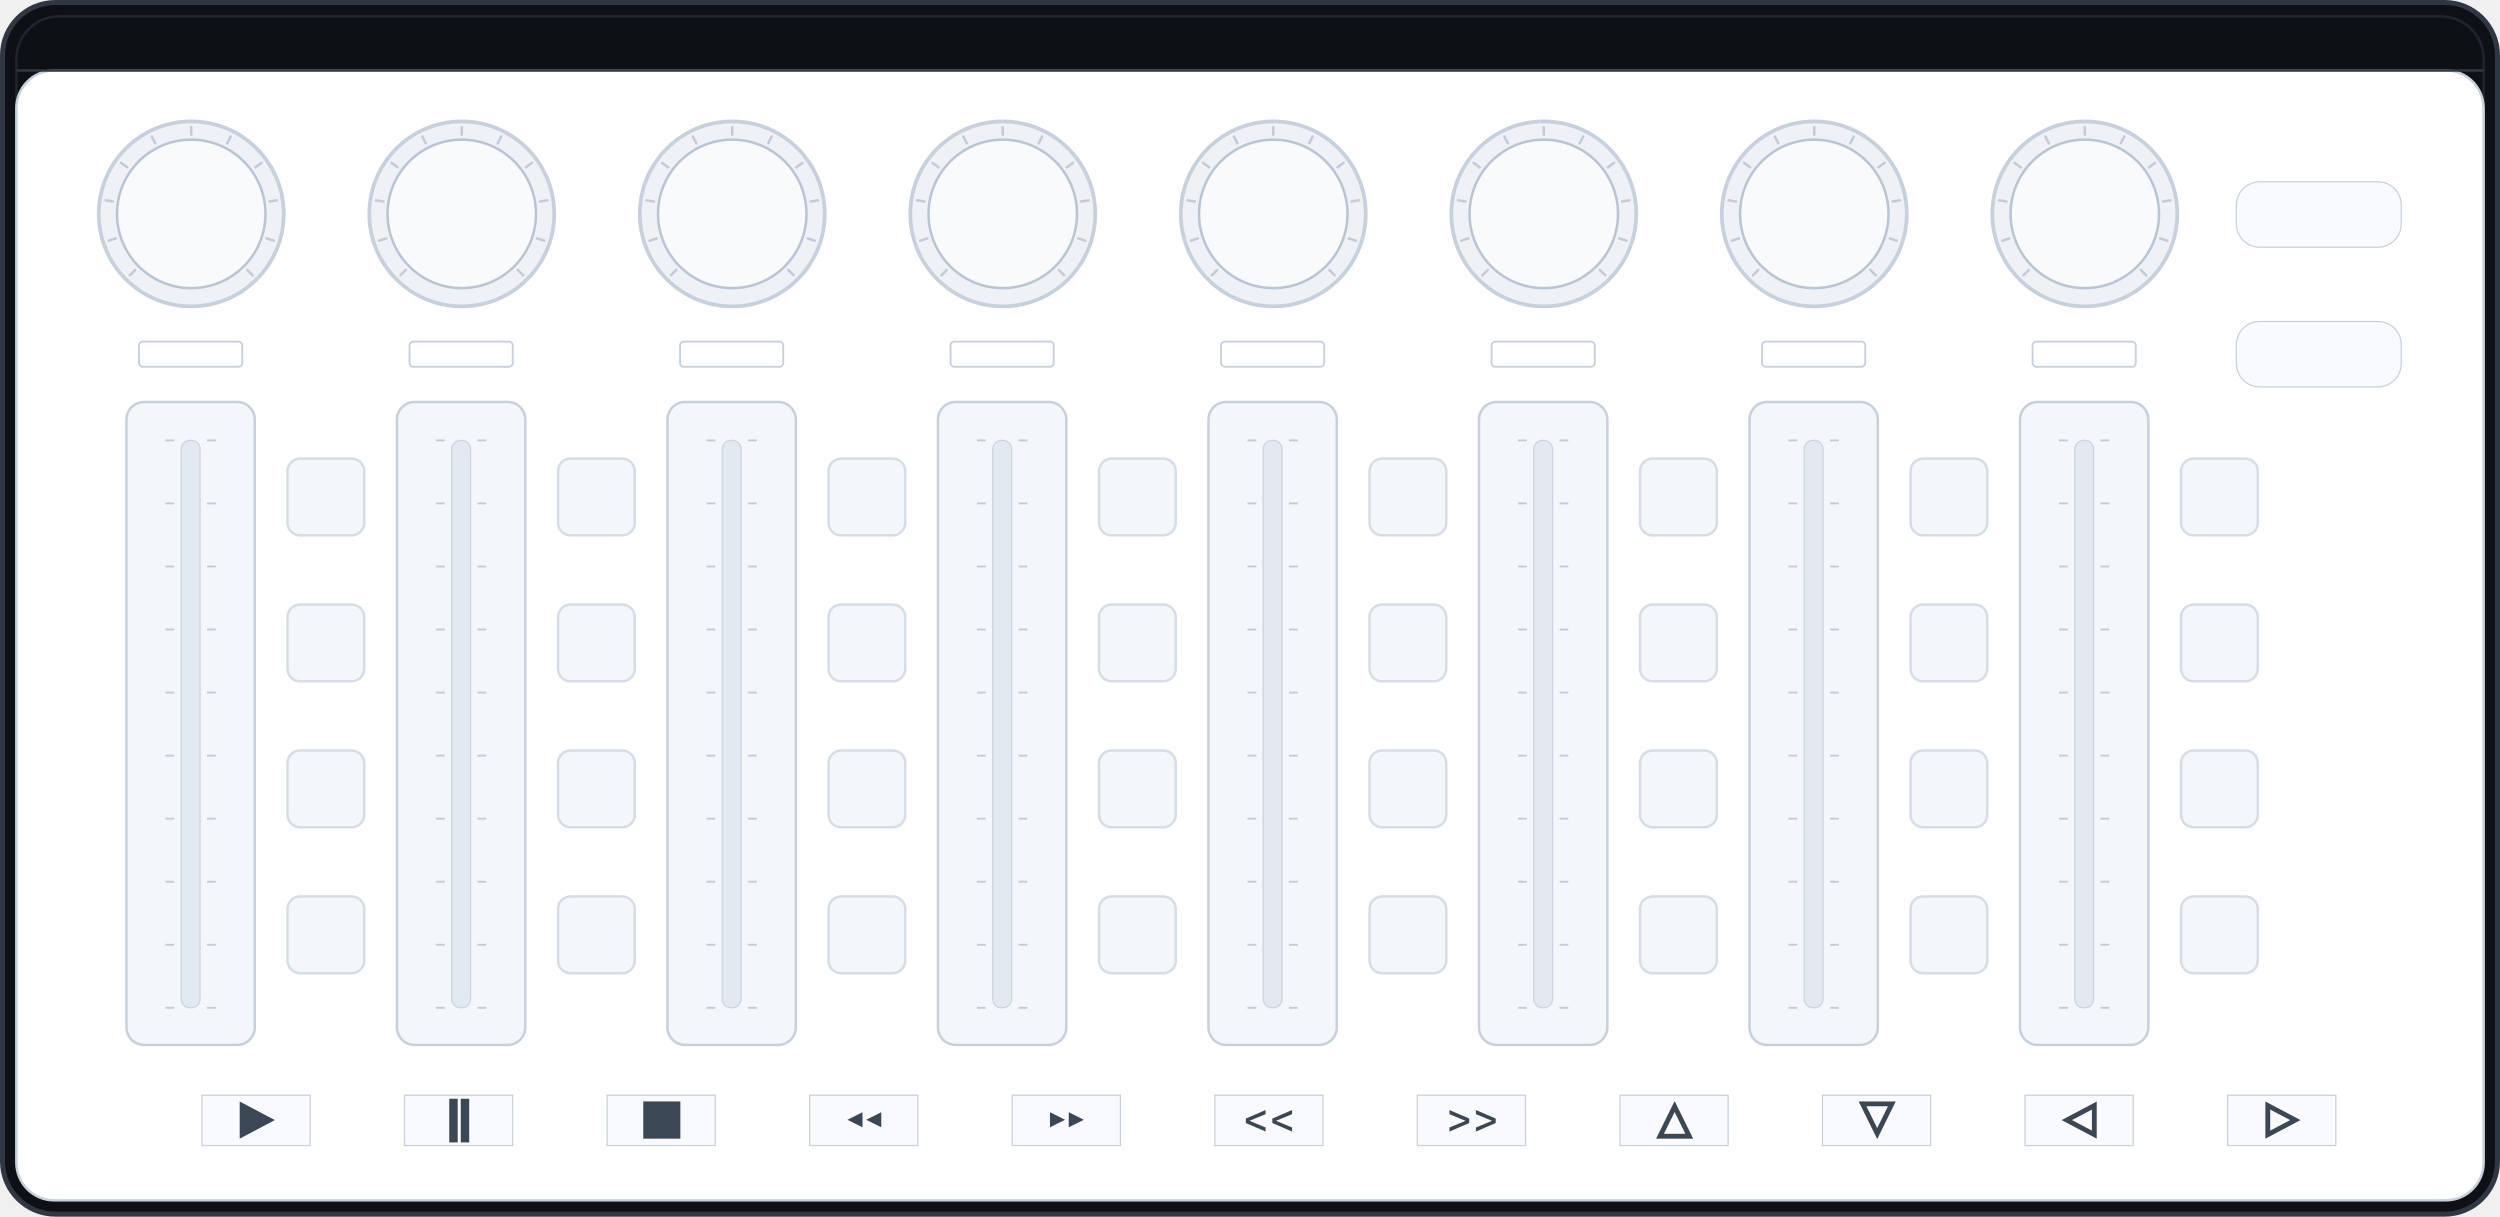
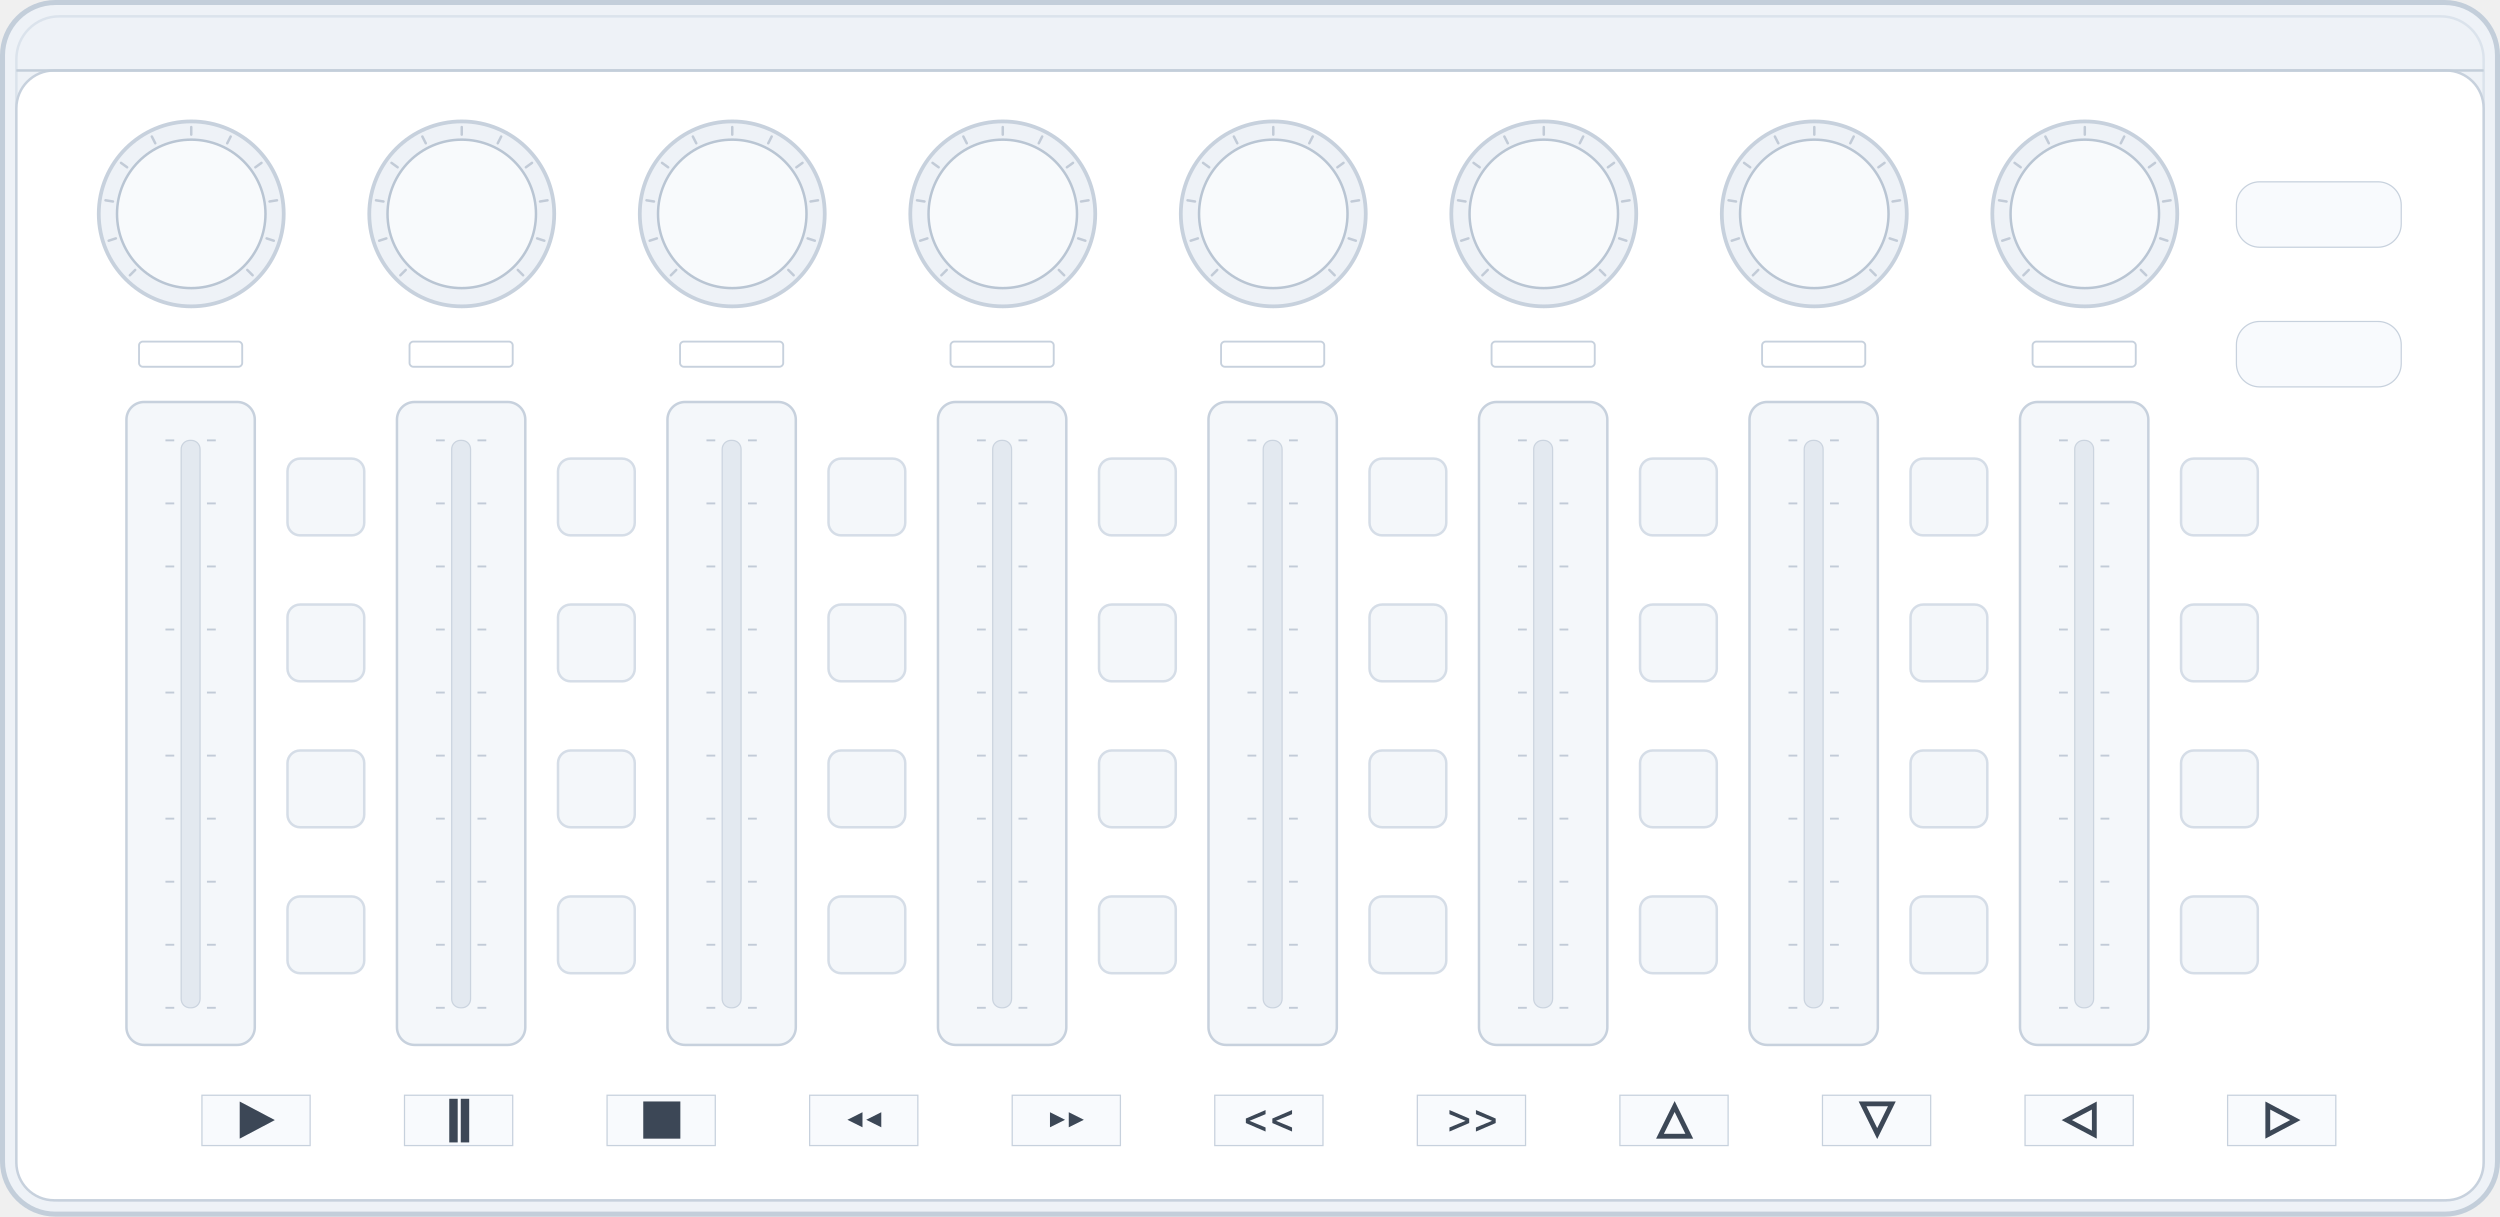
<svg xmlns="http://www.w3.org/2000/svg" width="1987" height="967" viewBox="0 0 1987 967" fill="none">
-   <rect x="2" y="2" width="1983" height="963" rx="42" fill="#0d1014" stroke="#2f3742" stroke-width="4" />
-   <rect x="13" y="13" width="1961" height="941" rx="34" fill="none" stroke="#1e252e" stroke-width="2" />
+   <rect x="2" y="2" width="1983" height="963" rx="42" fill="#eef2f7" stroke="#c3ceda" stroke-width="4" />
+   <rect x="13" y="13" width="1961" height="941" rx="34" fill="none" stroke="#dbe3ec" stroke-width="2" />
  <rect x="13" y="56" width="1961" height="898" rx="30" fill="#ffffff" stroke="#c7d1dd" stroke-width="2" />
-   <line x1="13" y1="56" x2="1974" y2="56" stroke="#2f3742" stroke-width="2" />
+   <line x1="13" y1="56" x2="1974" y2="56" stroke="#c3ceda" stroke-width="2" />
  <g transform="translate(0,56)">
    <g id="strip-1">
      <circle cx="152" cy="114" r="73.5" fill="#eef2f7" stroke="#c7d1dd" stroke-width="3" />
      <circle cx="152" cy="114" r="59" fill="#f8fafc" stroke="#b9c5d3" stroke-width="2" />
      <line x1="107.452" y1="158.548" x2="103.21" y2="162.79" stroke="#c2cbd7" stroke-width="2" stroke-linecap="round" />
      <line x1="92.083" y1="133.468" x2="86.377" y2="135.322" stroke="#c2cbd7" stroke-width="2" stroke-linecap="round" />
      <line x1="89.776" y1="104.145" x2="83.85" y2="103.206" stroke="#c2cbd7" stroke-width="2" stroke-linecap="round" />
      <line x1="101.032" y1="76.969" x2="96.178" y2="73.443" stroke="#c2cbd7" stroke-width="2" stroke-linecap="round" />
      <line x1="123.399" y1="57.867" x2="120.675" y2="52.52" stroke="#c2cbd7" stroke-width="2" stroke-linecap="round" />
      <line x1="152" y1="51" x2="152" y2="45" stroke="#c2cbd7" stroke-width="2" stroke-linecap="round" />
      <line x1="180.601" y1="57.867" x2="183.325" y2="52.52" stroke="#c2cbd7" stroke-width="2" stroke-linecap="round" />
      <line x1="202.968" y1="76.969" x2="207.822" y2="73.443" stroke="#c2cbd7" stroke-width="2" stroke-linecap="round" />
      <line x1="214.224" y1="104.145" x2="220.15" y2="103.206" stroke="#c2cbd7" stroke-width="2" stroke-linecap="round" />
      <line x1="211.917" y1="133.468" x2="217.623" y2="135.322" stroke="#c2cbd7" stroke-width="2" stroke-linecap="round" />
      <line x1="196.548" y1="158.548" x2="200.79" y2="162.79" stroke="#c2cbd7" stroke-width="2" stroke-linecap="round" />
      <rect x="110.5" y="215.5" width="82" height="20" rx="3" fill="#ffffff" stroke="#c7d1dd" stroke-width="1.5" />
      <rect x="100.5" y="263.5" width="102" height="511" rx="14" fill="#f4f7fa" stroke="#c7d1dd" stroke-width="2" />
      <rect x="144" y="294" width="15" height="451" rx="7" fill="#e3e9f0" stroke="#cbd4df" stroke-width="1" />
      <line x1="131.5" y1="294" x2="138.5" y2="294" stroke="#c2cbd7" stroke-width="1.5" />
      <line x1="164.5" y1="294" x2="171.5" y2="294" stroke="#c2cbd7" stroke-width="1.5" />
      <line x1="131.5" y1="344.111" x2="138.5" y2="344.111" stroke="#c2cbd7" stroke-width="1.5" />
      <line x1="164.5" y1="344.111" x2="171.5" y2="344.111" stroke="#c2cbd7" stroke-width="1.5" />
      <line x1="131.5" y1="394.222" x2="138.5" y2="394.222" stroke="#c2cbd7" stroke-width="1.5" />
      <line x1="164.5" y1="394.222" x2="171.5" y2="394.222" stroke="#c2cbd7" stroke-width="1.5" />
      <line x1="131.5" y1="444.333" x2="138.5" y2="444.333" stroke="#c2cbd7" stroke-width="1.5" />
      <line x1="164.5" y1="444.333" x2="171.5" y2="444.333" stroke="#c2cbd7" stroke-width="1.5" />
      <line x1="131.5" y1="494.444" x2="138.5" y2="494.444" stroke="#c2cbd7" stroke-width="1.5" />
      <line x1="164.5" y1="494.444" x2="171.5" y2="494.444" stroke="#c2cbd7" stroke-width="1.5" />
      <line x1="131.5" y1="544.556" x2="138.5" y2="544.556" stroke="#c2cbd7" stroke-width="1.5" />
      <line x1="164.5" y1="544.556" x2="171.5" y2="544.556" stroke="#c2cbd7" stroke-width="1.5" />
      <line x1="131.5" y1="594.667" x2="138.5" y2="594.667" stroke="#c2cbd7" stroke-width="1.5" />
      <line x1="164.5" y1="594.667" x2="171.5" y2="594.667" stroke="#c2cbd7" stroke-width="1.5" />
      <line x1="131.5" y1="644.778" x2="138.5" y2="644.778" stroke="#c2cbd7" stroke-width="1.5" />
      <line x1="164.5" y1="644.778" x2="171.5" y2="644.778" stroke="#c2cbd7" stroke-width="1.5" />
      <line x1="131.5" y1="694.889" x2="138.5" y2="694.889" stroke="#c2cbd7" stroke-width="1.5" />
      <line x1="164.5" y1="694.889" x2="171.5" y2="694.889" stroke="#c2cbd7" stroke-width="1.5" />
      <line x1="131.5" y1="745" x2="138.5" y2="745" stroke="#c2cbd7" stroke-width="1.5" />
      <line x1="164.5" y1="745" x2="171.5" y2="745" stroke="#c2cbd7" stroke-width="1.5" />
      <rect x="228.5" y="308.5" width="61" height="61" rx="10" fill="#f4f7fa" stroke="#d5dde7" stroke-width="2" />
      <rect x="228.5" y="424.5" width="61" height="61" rx="10" fill="#f4f7fa" stroke="#d5dde7" stroke-width="2" />
      <rect x="228.5" y="540.5" width="61" height="61" rx="10" fill="#f4f7fa" stroke="#d5dde7" stroke-width="2" />
      <rect x="228.5" y="656.5" width="61" height="61" rx="10" fill="#f4f7fa" stroke="#d5dde7" stroke-width="2" />
    </g>
    <g id="strip-2">
      <circle cx="367" cy="114" r="73.5" fill="#eef2f7" stroke="#c7d1dd" stroke-width="3" />
      <circle cx="367" cy="114" r="59" fill="#f8fafc" stroke="#b9c5d3" stroke-width="2" />
      <line x1="322.452" y1="158.548" x2="318.21" y2="162.79" stroke="#c2cbd7" stroke-width="2" stroke-linecap="round" />
      <line x1="307.083" y1="133.468" x2="301.377" y2="135.322" stroke="#c2cbd7" stroke-width="2" stroke-linecap="round" />
      <line x1="304.776" y1="104.145" x2="298.85" y2="103.206" stroke="#c2cbd7" stroke-width="2" stroke-linecap="round" />
      <line x1="316.032" y1="76.969" x2="311.178" y2="73.443" stroke="#c2cbd7" stroke-width="2" stroke-linecap="round" />
      <line x1="338.399" y1="57.867" x2="335.675" y2="52.52" stroke="#c2cbd7" stroke-width="2" stroke-linecap="round" />
      <line x1="367" y1="51" x2="367" y2="45" stroke="#c2cbd7" stroke-width="2" stroke-linecap="round" />
      <line x1="395.601" y1="57.867" x2="398.325" y2="52.52" stroke="#c2cbd7" stroke-width="2" stroke-linecap="round" />
      <line x1="417.968" y1="76.969" x2="422.822" y2="73.443" stroke="#c2cbd7" stroke-width="2" stroke-linecap="round" />
      <line x1="429.224" y1="104.145" x2="435.15" y2="103.206" stroke="#c2cbd7" stroke-width="2" stroke-linecap="round" />
      <line x1="426.917" y1="133.468" x2="432.623" y2="135.322" stroke="#c2cbd7" stroke-width="2" stroke-linecap="round" />
      <line x1="411.548" y1="158.548" x2="415.79" y2="162.79" stroke="#c2cbd7" stroke-width="2" stroke-linecap="round" />
      <rect x="325.5" y="215.5" width="82" height="20" rx="3" fill="#ffffff" stroke="#c7d1dd" stroke-width="1.5" />
      <rect x="315.5" y="263.5" width="102" height="511" rx="14" fill="#f4f7fa" stroke="#c7d1dd" stroke-width="2" />
      <rect x="359" y="294" width="15" height="451" rx="7" fill="#e3e9f0" stroke="#cbd4df" stroke-width="1" />
      <line x1="346.5" y1="294" x2="353.5" y2="294" stroke="#c2cbd7" stroke-width="1.5" />
      <line x1="379.5" y1="294" x2="386.5" y2="294" stroke="#c2cbd7" stroke-width="1.5" />
      <line x1="346.5" y1="344.111" x2="353.5" y2="344.111" stroke="#c2cbd7" stroke-width="1.5" />
      <line x1="379.5" y1="344.111" x2="386.5" y2="344.111" stroke="#c2cbd7" stroke-width="1.5" />
      <line x1="346.5" y1="394.222" x2="353.5" y2="394.222" stroke="#c2cbd7" stroke-width="1.5" />
      <line x1="379.5" y1="394.222" x2="386.5" y2="394.222" stroke="#c2cbd7" stroke-width="1.5" />
      <line x1="346.5" y1="444.333" x2="353.5" y2="444.333" stroke="#c2cbd7" stroke-width="1.5" />
      <line x1="379.5" y1="444.333" x2="386.5" y2="444.333" stroke="#c2cbd7" stroke-width="1.5" />
      <line x1="346.5" y1="494.444" x2="353.5" y2="494.444" stroke="#c2cbd7" stroke-width="1.5" />
      <line x1="379.5" y1="494.444" x2="386.5" y2="494.444" stroke="#c2cbd7" stroke-width="1.5" />
      <line x1="346.5" y1="544.556" x2="353.5" y2="544.556" stroke="#c2cbd7" stroke-width="1.5" />
      <line x1="379.5" y1="544.556" x2="386.5" y2="544.556" stroke="#c2cbd7" stroke-width="1.5" />
      <line x1="346.5" y1="594.667" x2="353.5" y2="594.667" stroke="#c2cbd7" stroke-width="1.5" />
      <line x1="379.5" y1="594.667" x2="386.5" y2="594.667" stroke="#c2cbd7" stroke-width="1.5" />
      <line x1="346.5" y1="644.778" x2="353.5" y2="644.778" stroke="#c2cbd7" stroke-width="1.5" />
      <line x1="379.5" y1="644.778" x2="386.5" y2="644.778" stroke="#c2cbd7" stroke-width="1.5" />
      <line x1="346.5" y1="694.889" x2="353.5" y2="694.889" stroke="#c2cbd7" stroke-width="1.5" />
      <line x1="379.5" y1="694.889" x2="386.5" y2="694.889" stroke="#c2cbd7" stroke-width="1.5" />
      <line x1="346.5" y1="745" x2="353.5" y2="745" stroke="#c2cbd7" stroke-width="1.5" />
      <line x1="379.5" y1="745" x2="386.5" y2="745" stroke="#c2cbd7" stroke-width="1.5" />
      <rect x="443.5" y="308.5" width="61" height="61" rx="10" fill="#f4f7fa" stroke="#d5dde7" stroke-width="2" />
      <rect x="443.5" y="424.5" width="61" height="61" rx="10" fill="#f4f7fa" stroke="#d5dde7" stroke-width="2" />
      <rect x="443.5" y="540.5" width="61" height="61" rx="10" fill="#f4f7fa" stroke="#d5dde7" stroke-width="2" />
      <rect x="443.5" y="656.5" width="61" height="61" rx="10" fill="#f4f7fa" stroke="#d5dde7" stroke-width="2" />
    </g>
    <g id="strip-3">
      <circle cx="582" cy="114" r="73.5" fill="#eef2f7" stroke="#c7d1dd" stroke-width="3" />
      <circle cx="582" cy="114" r="59" fill="#f8fafc" stroke="#b9c5d3" stroke-width="2" />
      <line x1="537.452" y1="158.548" x2="533.21" y2="162.79" stroke="#c2cbd7" stroke-width="2" stroke-linecap="round" />
      <line x1="522.083" y1="133.468" x2="516.377" y2="135.322" stroke="#c2cbd7" stroke-width="2" stroke-linecap="round" />
      <line x1="519.776" y1="104.145" x2="513.85" y2="103.206" stroke="#c2cbd7" stroke-width="2" stroke-linecap="round" />
      <line x1="531.032" y1="76.969" x2="526.178" y2="73.443" stroke="#c2cbd7" stroke-width="2" stroke-linecap="round" />
      <line x1="553.399" y1="57.867" x2="550.675" y2="52.52" stroke="#c2cbd7" stroke-width="2" stroke-linecap="round" />
      <line x1="582" y1="51" x2="582" y2="45" stroke="#c2cbd7" stroke-width="2" stroke-linecap="round" />
      <line x1="610.601" y1="57.867" x2="613.325" y2="52.52" stroke="#c2cbd7" stroke-width="2" stroke-linecap="round" />
      <line x1="632.968" y1="76.969" x2="637.822" y2="73.443" stroke="#c2cbd7" stroke-width="2" stroke-linecap="round" />
      <line x1="644.224" y1="104.145" x2="650.15" y2="103.206" stroke="#c2cbd7" stroke-width="2" stroke-linecap="round" />
      <line x1="641.917" y1="133.468" x2="647.623" y2="135.322" stroke="#c2cbd7" stroke-width="2" stroke-linecap="round" />
      <line x1="626.548" y1="158.548" x2="630.79" y2="162.79" stroke="#c2cbd7" stroke-width="2" stroke-linecap="round" />
      <rect x="540.5" y="215.5" width="82" height="20" rx="3" fill="#ffffff" stroke="#c7d1dd" stroke-width="1.5" />
      <rect x="530.5" y="263.5" width="102" height="511" rx="14" fill="#f4f7fa" stroke="#c7d1dd" stroke-width="2" />
      <rect x="574" y="294" width="15" height="451" rx="7" fill="#e3e9f0" stroke="#cbd4df" stroke-width="1" />
      <line x1="561.5" y1="294" x2="568.5" y2="294" stroke="#c2cbd7" stroke-width="1.5" />
      <line x1="594.5" y1="294" x2="601.5" y2="294" stroke="#c2cbd7" stroke-width="1.5" />
      <line x1="561.5" y1="344.111" x2="568.5" y2="344.111" stroke="#c2cbd7" stroke-width="1.5" />
      <line x1="594.5" y1="344.111" x2="601.5" y2="344.111" stroke="#c2cbd7" stroke-width="1.5" />
      <line x1="561.5" y1="394.222" x2="568.5" y2="394.222" stroke="#c2cbd7" stroke-width="1.5" />
      <line x1="594.5" y1="394.222" x2="601.5" y2="394.222" stroke="#c2cbd7" stroke-width="1.5" />
      <line x1="561.5" y1="444.333" x2="568.5" y2="444.333" stroke="#c2cbd7" stroke-width="1.5" />
      <line x1="594.5" y1="444.333" x2="601.5" y2="444.333" stroke="#c2cbd7" stroke-width="1.5" />
      <line x1="561.5" y1="494.444" x2="568.5" y2="494.444" stroke="#c2cbd7" stroke-width="1.5" />
      <line x1="594.5" y1="494.444" x2="601.5" y2="494.444" stroke="#c2cbd7" stroke-width="1.5" />
      <line x1="561.5" y1="544.556" x2="568.5" y2="544.556" stroke="#c2cbd7" stroke-width="1.5" />
      <line x1="594.5" y1="544.556" x2="601.5" y2="544.556" stroke="#c2cbd7" stroke-width="1.5" />
      <line x1="561.5" y1="594.667" x2="568.5" y2="594.667" stroke="#c2cbd7" stroke-width="1.5" />
      <line x1="594.5" y1="594.667" x2="601.5" y2="594.667" stroke="#c2cbd7" stroke-width="1.5" />
      <line x1="561.5" y1="644.778" x2="568.5" y2="644.778" stroke="#c2cbd7" stroke-width="1.5" />
      <line x1="594.5" y1="644.778" x2="601.5" y2="644.778" stroke="#c2cbd7" stroke-width="1.5" />
      <line x1="561.5" y1="694.889" x2="568.5" y2="694.889" stroke="#c2cbd7" stroke-width="1.5" />
      <line x1="594.5" y1="694.889" x2="601.5" y2="694.889" stroke="#c2cbd7" stroke-width="1.5" />
      <line x1="561.5" y1="745" x2="568.5" y2="745" stroke="#c2cbd7" stroke-width="1.5" />
      <line x1="594.5" y1="745" x2="601.5" y2="745" stroke="#c2cbd7" stroke-width="1.5" />
      <rect x="658.5" y="308.5" width="61" height="61" rx="10" fill="#f4f7fa" stroke="#d5dde7" stroke-width="2" />
      <rect x="658.5" y="424.5" width="61" height="61" rx="10" fill="#f4f7fa" stroke="#d5dde7" stroke-width="2" />
      <rect x="658.5" y="540.5" width="61" height="61" rx="10" fill="#f4f7fa" stroke="#d5dde7" stroke-width="2" />
      <rect x="658.5" y="656.5" width="61" height="61" rx="10" fill="#f4f7fa" stroke="#d5dde7" stroke-width="2" />
    </g>
    <g id="strip-4">
      <circle cx="797" cy="114" r="73.5" fill="#eef2f7" stroke="#c7d1dd" stroke-width="3" />
      <circle cx="797" cy="114" r="59" fill="#f8fafc" stroke="#b9c5d3" stroke-width="2" />
      <line x1="752.452" y1="158.548" x2="748.21" y2="162.79" stroke="#c2cbd7" stroke-width="2" stroke-linecap="round" />
      <line x1="737.083" y1="133.468" x2="731.377" y2="135.322" stroke="#c2cbd7" stroke-width="2" stroke-linecap="round" />
      <line x1="734.776" y1="104.145" x2="728.85" y2="103.206" stroke="#c2cbd7" stroke-width="2" stroke-linecap="round" />
      <line x1="746.032" y1="76.969" x2="741.178" y2="73.443" stroke="#c2cbd7" stroke-width="2" stroke-linecap="round" />
      <line x1="768.399" y1="57.867" x2="765.675" y2="52.52" stroke="#c2cbd7" stroke-width="2" stroke-linecap="round" />
      <line x1="797" y1="51" x2="797" y2="45" stroke="#c2cbd7" stroke-width="2" stroke-linecap="round" />
      <line x1="825.601" y1="57.867" x2="828.325" y2="52.52" stroke="#c2cbd7" stroke-width="2" stroke-linecap="round" />
      <line x1="847.968" y1="76.969" x2="852.822" y2="73.443" stroke="#c2cbd7" stroke-width="2" stroke-linecap="round" />
      <line x1="859.224" y1="104.145" x2="865.15" y2="103.206" stroke="#c2cbd7" stroke-width="2" stroke-linecap="round" />
      <line x1="856.917" y1="133.468" x2="862.623" y2="135.322" stroke="#c2cbd7" stroke-width="2" stroke-linecap="round" />
      <line x1="841.548" y1="158.548" x2="845.79" y2="162.79" stroke="#c2cbd7" stroke-width="2" stroke-linecap="round" />
      <rect x="755.5" y="215.5" width="82" height="20" rx="3" fill="#ffffff" stroke="#c7d1dd" stroke-width="1.5" />
      <rect x="745.5" y="263.5" width="102" height="511" rx="14" fill="#f4f7fa" stroke="#c7d1dd" stroke-width="2" />
      <rect x="789" y="294" width="15" height="451" rx="7" fill="#e3e9f0" stroke="#cbd4df" stroke-width="1" />
      <line x1="776.5" y1="294" x2="783.5" y2="294" stroke="#c2cbd7" stroke-width="1.5" />
      <line x1="809.5" y1="294" x2="816.5" y2="294" stroke="#c2cbd7" stroke-width="1.5" />
      <line x1="776.5" y1="344.111" x2="783.5" y2="344.111" stroke="#c2cbd7" stroke-width="1.5" />
      <line x1="809.5" y1="344.111" x2="816.5" y2="344.111" stroke="#c2cbd7" stroke-width="1.5" />
      <line x1="776.5" y1="394.222" x2="783.5" y2="394.222" stroke="#c2cbd7" stroke-width="1.5" />
      <line x1="809.5" y1="394.222" x2="816.5" y2="394.222" stroke="#c2cbd7" stroke-width="1.5" />
      <line x1="776.5" y1="444.333" x2="783.5" y2="444.333" stroke="#c2cbd7" stroke-width="1.5" />
      <line x1="809.5" y1="444.333" x2="816.5" y2="444.333" stroke="#c2cbd7" stroke-width="1.5" />
      <line x1="776.5" y1="494.444" x2="783.5" y2="494.444" stroke="#c2cbd7" stroke-width="1.5" />
      <line x1="809.5" y1="494.444" x2="816.5" y2="494.444" stroke="#c2cbd7" stroke-width="1.5" />
      <line x1="776.5" y1="544.556" x2="783.5" y2="544.556" stroke="#c2cbd7" stroke-width="1.5" />
      <line x1="809.5" y1="544.556" x2="816.5" y2="544.556" stroke="#c2cbd7" stroke-width="1.5" />
      <line x1="776.5" y1="594.667" x2="783.5" y2="594.667" stroke="#c2cbd7" stroke-width="1.5" />
      <line x1="809.5" y1="594.667" x2="816.5" y2="594.667" stroke="#c2cbd7" stroke-width="1.5" />
      <line x1="776.5" y1="644.778" x2="783.5" y2="644.778" stroke="#c2cbd7" stroke-width="1.5" />
      <line x1="809.5" y1="644.778" x2="816.5" y2="644.778" stroke="#c2cbd7" stroke-width="1.5" />
      <line x1="776.5" y1="694.889" x2="783.5" y2="694.889" stroke="#c2cbd7" stroke-width="1.5" />
      <line x1="809.5" y1="694.889" x2="816.5" y2="694.889" stroke="#c2cbd7" stroke-width="1.5" />
      <line x1="776.5" y1="745" x2="783.5" y2="745" stroke="#c2cbd7" stroke-width="1.5" />
      <line x1="809.5" y1="745" x2="816.5" y2="745" stroke="#c2cbd7" stroke-width="1.5" />
      <rect x="873.5" y="308.5" width="61" height="61" rx="10" fill="#f4f7fa" stroke="#d5dde7" stroke-width="2" />
      <rect x="873.5" y="424.5" width="61" height="61" rx="10" fill="#f4f7fa" stroke="#d5dde7" stroke-width="2" />
      <rect x="873.5" y="540.5" width="61" height="61" rx="10" fill="#f4f7fa" stroke="#d5dde7" stroke-width="2" />
      <rect x="873.5" y="656.5" width="61" height="61" rx="10" fill="#f4f7fa" stroke="#d5dde7" stroke-width="2" />
    </g>
    <g id="strip-5">
      <circle cx="1012" cy="114" r="73.5" fill="#eef2f7" stroke="#c7d1dd" stroke-width="3" />
      <circle cx="1012" cy="114" r="59" fill="#f8fafc" stroke="#b9c5d3" stroke-width="2" />
      <line x1="967.452" y1="158.548" x2="963.21" y2="162.79" stroke="#c2cbd7" stroke-width="2" stroke-linecap="round" />
      <line x1="952.083" y1="133.468" x2="946.377" y2="135.322" stroke="#c2cbd7" stroke-width="2" stroke-linecap="round" />
      <line x1="949.776" y1="104.145" x2="943.85" y2="103.206" stroke="#c2cbd7" stroke-width="2" stroke-linecap="round" />
      <line x1="961.032" y1="76.969" x2="956.178" y2="73.443" stroke="#c2cbd7" stroke-width="2" stroke-linecap="round" />
      <line x1="983.399" y1="57.867" x2="980.675" y2="52.52" stroke="#c2cbd7" stroke-width="2" stroke-linecap="round" />
      <line x1="1012" y1="51" x2="1012" y2="45" stroke="#c2cbd7" stroke-width="2" stroke-linecap="round" />
      <line x1="1040.6" y1="57.867" x2="1043.33" y2="52.52" stroke="#c2cbd7" stroke-width="2" stroke-linecap="round" />
      <line x1="1062.97" y1="76.969" x2="1067.82" y2="73.443" stroke="#c2cbd7" stroke-width="2" stroke-linecap="round" />
      <line x1="1074.22" y1="104.145" x2="1080.15" y2="103.206" stroke="#c2cbd7" stroke-width="2" stroke-linecap="round" />
      <line x1="1071.92" y1="133.468" x2="1077.62" y2="135.322" stroke="#c2cbd7" stroke-width="2" stroke-linecap="round" />
      <line x1="1056.55" y1="158.548" x2="1060.79" y2="162.79" stroke="#c2cbd7" stroke-width="2" stroke-linecap="round" />
      <rect x="970.5" y="215.5" width="82" height="20" rx="3" fill="#ffffff" stroke="#c7d1dd" stroke-width="1.5" />
      <rect x="960.5" y="263.5" width="102" height="511" rx="14" fill="#f4f7fa" stroke="#c7d1dd" stroke-width="2" />
      <rect x="1004" y="294" width="15" height="451" rx="7" fill="#e3e9f0" stroke="#cbd4df" stroke-width="1" />
      <line x1="991.5" y1="294" x2="998.5" y2="294" stroke="#c2cbd7" stroke-width="1.5" />
      <line x1="1024.5" y1="294" x2="1031.5" y2="294" stroke="#c2cbd7" stroke-width="1.5" />
      <line x1="991.5" y1="344.111" x2="998.5" y2="344.111" stroke="#c2cbd7" stroke-width="1.5" />
      <line x1="1024.5" y1="344.111" x2="1031.5" y2="344.111" stroke="#c2cbd7" stroke-width="1.5" />
      <line x1="991.5" y1="394.222" x2="998.5" y2="394.222" stroke="#c2cbd7" stroke-width="1.5" />
      <line x1="1024.5" y1="394.222" x2="1031.5" y2="394.222" stroke="#c2cbd7" stroke-width="1.5" />
      <line x1="991.5" y1="444.333" x2="998.5" y2="444.333" stroke="#c2cbd7" stroke-width="1.5" />
      <line x1="1024.5" y1="444.333" x2="1031.5" y2="444.333" stroke="#c2cbd7" stroke-width="1.5" />
      <line x1="991.5" y1="494.444" x2="998.5" y2="494.444" stroke="#c2cbd7" stroke-width="1.5" />
      <line x1="1024.5" y1="494.444" x2="1031.5" y2="494.444" stroke="#c2cbd7" stroke-width="1.5" />
      <line x1="991.5" y1="544.556" x2="998.5" y2="544.556" stroke="#c2cbd7" stroke-width="1.5" />
      <line x1="1024.5" y1="544.556" x2="1031.5" y2="544.556" stroke="#c2cbd7" stroke-width="1.5" />
      <line x1="991.5" y1="594.667" x2="998.5" y2="594.667" stroke="#c2cbd7" stroke-width="1.5" />
      <line x1="1024.5" y1="594.667" x2="1031.5" y2="594.667" stroke="#c2cbd7" stroke-width="1.5" />
      <line x1="991.5" y1="644.778" x2="998.5" y2="644.778" stroke="#c2cbd7" stroke-width="1.5" />
      <line x1="1024.5" y1="644.778" x2="1031.5" y2="644.778" stroke="#c2cbd7" stroke-width="1.5" />
      <line x1="991.5" y1="694.889" x2="998.5" y2="694.889" stroke="#c2cbd7" stroke-width="1.5" />
      <line x1="1024.5" y1="694.889" x2="1031.5" y2="694.889" stroke="#c2cbd7" stroke-width="1.5" />
      <line x1="991.5" y1="745" x2="998.5" y2="745" stroke="#c2cbd7" stroke-width="1.5" />
      <line x1="1024.5" y1="745" x2="1031.5" y2="745" stroke="#c2cbd7" stroke-width="1.5" />
      <rect x="1088.5" y="308.5" width="61" height="61" rx="10" fill="#f4f7fa" stroke="#d5dde7" stroke-width="2" />
      <rect x="1088.5" y="424.5" width="61" height="61" rx="10" fill="#f4f7fa" stroke="#d5dde7" stroke-width="2" />
      <rect x="1088.5" y="540.5" width="61" height="61" rx="10" fill="#f4f7fa" stroke="#d5dde7" stroke-width="2" />
      <rect x="1088.5" y="656.5" width="61" height="61" rx="10" fill="#f4f7fa" stroke="#d5dde7" stroke-width="2" />
    </g>
    <g id="strip-6">
      <circle cx="1227" cy="114" r="73.5" fill="#eef2f7" stroke="#c7d1dd" stroke-width="3" />
      <circle cx="1227" cy="114" r="59" fill="#f8fafc" stroke="#b9c5d3" stroke-width="2" />
      <line x1="1182.45" y1="158.548" x2="1178.21" y2="162.79" stroke="#c2cbd7" stroke-width="2" stroke-linecap="round" />
      <line x1="1167.08" y1="133.468" x2="1161.38" y2="135.322" stroke="#c2cbd7" stroke-width="2" stroke-linecap="round" />
      <line x1="1164.78" y1="104.145" x2="1158.85" y2="103.206" stroke="#c2cbd7" stroke-width="2" stroke-linecap="round" />
      <line x1="1176.03" y1="76.969" x2="1171.18" y2="73.443" stroke="#c2cbd7" stroke-width="2" stroke-linecap="round" />
      <line x1="1198.4" y1="57.867" x2="1195.67" y2="52.52" stroke="#c2cbd7" stroke-width="2" stroke-linecap="round" />
      <line x1="1227" y1="51" x2="1227" y2="45" stroke="#c2cbd7" stroke-width="2" stroke-linecap="round" />
      <line x1="1255.6" y1="57.867" x2="1258.33" y2="52.52" stroke="#c2cbd7" stroke-width="2" stroke-linecap="round" />
      <line x1="1277.97" y1="76.969" x2="1282.82" y2="73.443" stroke="#c2cbd7" stroke-width="2" stroke-linecap="round" />
      <line x1="1289.22" y1="104.145" x2="1295.15" y2="103.206" stroke="#c2cbd7" stroke-width="2" stroke-linecap="round" />
      <line x1="1286.92" y1="133.468" x2="1292.62" y2="135.322" stroke="#c2cbd7" stroke-width="2" stroke-linecap="round" />
      <line x1="1271.55" y1="158.548" x2="1275.79" y2="162.79" stroke="#c2cbd7" stroke-width="2" stroke-linecap="round" />
      <rect x="1185.5" y="215.5" width="82" height="20" rx="3" fill="#ffffff" stroke="#c7d1dd" stroke-width="1.5" />
      <rect x="1175.5" y="263.5" width="102" height="511" rx="14" fill="#f4f7fa" stroke="#c7d1dd" stroke-width="2" />
      <rect x="1219" y="294" width="15" height="451" rx="7" fill="#e3e9f0" stroke="#cbd4df" stroke-width="1" />
      <line x1="1206.5" y1="294" x2="1213.5" y2="294" stroke="#c2cbd7" stroke-width="1.5" />
      <line x1="1239.5" y1="294" x2="1246.5" y2="294" stroke="#c2cbd7" stroke-width="1.5" />
      <line x1="1206.5" y1="344.111" x2="1213.5" y2="344.111" stroke="#c2cbd7" stroke-width="1.5" />
      <line x1="1239.5" y1="344.111" x2="1246.5" y2="344.111" stroke="#c2cbd7" stroke-width="1.5" />
      <line x1="1206.5" y1="394.222" x2="1213.5" y2="394.222" stroke="#c2cbd7" stroke-width="1.5" />
      <line x1="1239.5" y1="394.222" x2="1246.5" y2="394.222" stroke="#c2cbd7" stroke-width="1.5" />
      <line x1="1206.5" y1="444.333" x2="1213.5" y2="444.333" stroke="#c2cbd7" stroke-width="1.5" />
      <line x1="1239.5" y1="444.333" x2="1246.5" y2="444.333" stroke="#c2cbd7" stroke-width="1.5" />
      <line x1="1206.5" y1="494.444" x2="1213.5" y2="494.444" stroke="#c2cbd7" stroke-width="1.5" />
      <line x1="1239.5" y1="494.444" x2="1246.5" y2="494.444" stroke="#c2cbd7" stroke-width="1.5" />
      <line x1="1206.5" y1="544.556" x2="1213.5" y2="544.556" stroke="#c2cbd7" stroke-width="1.5" />
      <line x1="1239.5" y1="544.556" x2="1246.5" y2="544.556" stroke="#c2cbd7" stroke-width="1.5" />
      <line x1="1206.5" y1="594.667" x2="1213.5" y2="594.667" stroke="#c2cbd7" stroke-width="1.5" />
      <line x1="1239.5" y1="594.667" x2="1246.5" y2="594.667" stroke="#c2cbd7" stroke-width="1.5" />
      <line x1="1206.5" y1="644.778" x2="1213.5" y2="644.778" stroke="#c2cbd7" stroke-width="1.5" />
      <line x1="1239.5" y1="644.778" x2="1246.5" y2="644.778" stroke="#c2cbd7" stroke-width="1.5" />
      <line x1="1206.5" y1="694.889" x2="1213.5" y2="694.889" stroke="#c2cbd7" stroke-width="1.5" />
      <line x1="1239.5" y1="694.889" x2="1246.5" y2="694.889" stroke="#c2cbd7" stroke-width="1.5" />
      <line x1="1206.5" y1="745" x2="1213.5" y2="745" stroke="#c2cbd7" stroke-width="1.5" />
      <line x1="1239.5" y1="745" x2="1246.5" y2="745" stroke="#c2cbd7" stroke-width="1.5" />
      <rect x="1303.5" y="308.5" width="61" height="61" rx="10" fill="#f4f7fa" stroke="#d5dde7" stroke-width="2" />
      <rect x="1303.5" y="424.5" width="61" height="61" rx="10" fill="#f4f7fa" stroke="#d5dde7" stroke-width="2" />
      <rect x="1303.5" y="540.5" width="61" height="61" rx="10" fill="#f4f7fa" stroke="#d5dde7" stroke-width="2" />
      <rect x="1303.5" y="656.5" width="61" height="61" rx="10" fill="#f4f7fa" stroke="#d5dde7" stroke-width="2" />
    </g>
    <g id="strip-7">
      <circle cx="1442" cy="114" r="73.5" fill="#eef2f7" stroke="#c7d1dd" stroke-width="3" />
      <circle cx="1442" cy="114" r="59" fill="#f8fafc" stroke="#b9c5d3" stroke-width="2" />
      <line x1="1397.45" y1="158.548" x2="1393.21" y2="162.79" stroke="#c2cbd7" stroke-width="2" stroke-linecap="round" />
      <line x1="1382.08" y1="133.468" x2="1376.38" y2="135.322" stroke="#c2cbd7" stroke-width="2" stroke-linecap="round" />
      <line x1="1379.78" y1="104.145" x2="1373.85" y2="103.206" stroke="#c2cbd7" stroke-width="2" stroke-linecap="round" />
      <line x1="1391.03" y1="76.969" x2="1386.18" y2="73.443" stroke="#c2cbd7" stroke-width="2" stroke-linecap="round" />
      <line x1="1413.4" y1="57.867" x2="1410.67" y2="52.52" stroke="#c2cbd7" stroke-width="2" stroke-linecap="round" />
      <line x1="1442" y1="51" x2="1442" y2="45" stroke="#c2cbd7" stroke-width="2" stroke-linecap="round" />
      <line x1="1470.6" y1="57.867" x2="1473.33" y2="52.52" stroke="#c2cbd7" stroke-width="2" stroke-linecap="round" />
      <line x1="1492.97" y1="76.969" x2="1497.82" y2="73.443" stroke="#c2cbd7" stroke-width="2" stroke-linecap="round" />
      <line x1="1504.22" y1="104.145" x2="1510.15" y2="103.206" stroke="#c2cbd7" stroke-width="2" stroke-linecap="round" />
      <line x1="1501.92" y1="133.468" x2="1507.62" y2="135.322" stroke="#c2cbd7" stroke-width="2" stroke-linecap="round" />
      <line x1="1486.55" y1="158.548" x2="1490.79" y2="162.79" stroke="#c2cbd7" stroke-width="2" stroke-linecap="round" />
      <rect x="1400.5" y="215.5" width="82" height="20" rx="3" fill="#ffffff" stroke="#c7d1dd" stroke-width="1.5" />
      <rect x="1390.5" y="263.5" width="102" height="511" rx="14" fill="#f4f7fa" stroke="#c7d1dd" stroke-width="2" />
      <rect x="1434" y="294" width="15" height="451" rx="7" fill="#e3e9f0" stroke="#cbd4df" stroke-width="1" />
      <line x1="1421.5" y1="294" x2="1428.5" y2="294" stroke="#c2cbd7" stroke-width="1.5" />
      <line x1="1454.5" y1="294" x2="1461.5" y2="294" stroke="#c2cbd7" stroke-width="1.5" />
      <line x1="1421.5" y1="344.111" x2="1428.5" y2="344.111" stroke="#c2cbd7" stroke-width="1.5" />
      <line x1="1454.5" y1="344.111" x2="1461.5" y2="344.111" stroke="#c2cbd7" stroke-width="1.5" />
      <line x1="1421.5" y1="394.222" x2="1428.5" y2="394.222" stroke="#c2cbd7" stroke-width="1.5" />
      <line x1="1454.5" y1="394.222" x2="1461.5" y2="394.222" stroke="#c2cbd7" stroke-width="1.5" />
      <line x1="1421.5" y1="444.333" x2="1428.5" y2="444.333" stroke="#c2cbd7" stroke-width="1.5" />
      <line x1="1454.5" y1="444.333" x2="1461.5" y2="444.333" stroke="#c2cbd7" stroke-width="1.5" />
      <line x1="1421.5" y1="494.444" x2="1428.5" y2="494.444" stroke="#c2cbd7" stroke-width="1.5" />
      <line x1="1454.5" y1="494.444" x2="1461.5" y2="494.444" stroke="#c2cbd7" stroke-width="1.5" />
      <line x1="1421.5" y1="544.556" x2="1428.5" y2="544.556" stroke="#c2cbd7" stroke-width="1.5" />
      <line x1="1454.5" y1="544.556" x2="1461.5" y2="544.556" stroke="#c2cbd7" stroke-width="1.5" />
      <line x1="1421.5" y1="594.667" x2="1428.5" y2="594.667" stroke="#c2cbd7" stroke-width="1.5" />
      <line x1="1454.5" y1="594.667" x2="1461.5" y2="594.667" stroke="#c2cbd7" stroke-width="1.5" />
      <line x1="1421.5" y1="644.778" x2="1428.5" y2="644.778" stroke="#c2cbd7" stroke-width="1.5" />
      <line x1="1454.5" y1="644.778" x2="1461.5" y2="644.778" stroke="#c2cbd7" stroke-width="1.5" />
      <line x1="1421.5" y1="694.889" x2="1428.5" y2="694.889" stroke="#c2cbd7" stroke-width="1.5" />
      <line x1="1454.5" y1="694.889" x2="1461.5" y2="694.889" stroke="#c2cbd7" stroke-width="1.5" />
      <line x1="1421.5" y1="745" x2="1428.5" y2="745" stroke="#c2cbd7" stroke-width="1.5" />
      <line x1="1454.5" y1="745" x2="1461.5" y2="745" stroke="#c2cbd7" stroke-width="1.5" />
      <rect x="1518.5" y="308.5" width="61" height="61" rx="10" fill="#f4f7fa" stroke="#d5dde7" stroke-width="2" />
      <rect x="1518.5" y="424.5" width="61" height="61" rx="10" fill="#f4f7fa" stroke="#d5dde7" stroke-width="2" />
      <rect x="1518.5" y="540.5" width="61" height="61" rx="10" fill="#f4f7fa" stroke="#d5dde7" stroke-width="2" />
      <rect x="1518.5" y="656.5" width="61" height="61" rx="10" fill="#f4f7fa" stroke="#d5dde7" stroke-width="2" />
    </g>
    <g id="strip-8">
      <circle cx="1657" cy="114" r="73.5" fill="#eef2f7" stroke="#c7d1dd" stroke-width="3" />
      <circle cx="1657" cy="114" r="59" fill="#f8fafc" stroke="#b9c5d3" stroke-width="2" />
      <line x1="1612.45" y1="158.548" x2="1608.21" y2="162.79" stroke="#c2cbd7" stroke-width="2" stroke-linecap="round" />
      <line x1="1597.08" y1="133.468" x2="1591.38" y2="135.322" stroke="#c2cbd7" stroke-width="2" stroke-linecap="round" />
      <line x1="1594.78" y1="104.145" x2="1588.85" y2="103.206" stroke="#c2cbd7" stroke-width="2" stroke-linecap="round" />
      <line x1="1606.03" y1="76.969" x2="1601.18" y2="73.443" stroke="#c2cbd7" stroke-width="2" stroke-linecap="round" />
      <line x1="1628.4" y1="57.867" x2="1625.67" y2="52.52" stroke="#c2cbd7" stroke-width="2" stroke-linecap="round" />
      <line x1="1657" y1="51" x2="1657" y2="45" stroke="#c2cbd7" stroke-width="2" stroke-linecap="round" />
      <line x1="1685.6" y1="57.867" x2="1688.33" y2="52.52" stroke="#c2cbd7" stroke-width="2" stroke-linecap="round" />
      <line x1="1707.97" y1="76.969" x2="1712.82" y2="73.443" stroke="#c2cbd7" stroke-width="2" stroke-linecap="round" />
      <line x1="1719.22" y1="104.145" x2="1725.15" y2="103.206" stroke="#c2cbd7" stroke-width="2" stroke-linecap="round" />
      <line x1="1716.92" y1="133.468" x2="1722.62" y2="135.322" stroke="#c2cbd7" stroke-width="2" stroke-linecap="round" />
      <line x1="1701.55" y1="158.548" x2="1705.79" y2="162.79" stroke="#c2cbd7" stroke-width="2" stroke-linecap="round" />
      <rect x="1615.5" y="215.5" width="82" height="20" rx="3" fill="#ffffff" stroke="#c7d1dd" stroke-width="1.5" />
      <rect x="1605.5" y="263.5" width="102" height="511" rx="14" fill="#f4f7fa" stroke="#c7d1dd" stroke-width="2" />
      <rect x="1649" y="294" width="15" height="451" rx="7" fill="#e3e9f0" stroke="#cbd4df" stroke-width="1" />
      <line x1="1636.5" y1="294" x2="1643.5" y2="294" stroke="#c2cbd7" stroke-width="1.5" />
      <line x1="1669.5" y1="294" x2="1676.5" y2="294" stroke="#c2cbd7" stroke-width="1.5" />
      <line x1="1636.5" y1="344.111" x2="1643.5" y2="344.111" stroke="#c2cbd7" stroke-width="1.5" />
      <line x1="1669.5" y1="344.111" x2="1676.5" y2="344.111" stroke="#c2cbd7" stroke-width="1.5" />
      <line x1="1636.5" y1="394.222" x2="1643.5" y2="394.222" stroke="#c2cbd7" stroke-width="1.5" />
      <line x1="1669.5" y1="394.222" x2="1676.5" y2="394.222" stroke="#c2cbd7" stroke-width="1.5" />
      <line x1="1636.5" y1="444.333" x2="1643.5" y2="444.333" stroke="#c2cbd7" stroke-width="1.5" />
      <line x1="1669.5" y1="444.333" x2="1676.5" y2="444.333" stroke="#c2cbd7" stroke-width="1.5" />
      <line x1="1636.5" y1="494.444" x2="1643.5" y2="494.444" stroke="#c2cbd7" stroke-width="1.5" />
      <line x1="1669.5" y1="494.444" x2="1676.5" y2="494.444" stroke="#c2cbd7" stroke-width="1.5" />
      <line x1="1636.5" y1="544.556" x2="1643.5" y2="544.556" stroke="#c2cbd7" stroke-width="1.5" />
      <line x1="1669.5" y1="544.556" x2="1676.5" y2="544.556" stroke="#c2cbd7" stroke-width="1.5" />
      <line x1="1636.5" y1="594.667" x2="1643.5" y2="594.667" stroke="#c2cbd7" stroke-width="1.5" />
      <line x1="1669.5" y1="594.667" x2="1676.5" y2="594.667" stroke="#c2cbd7" stroke-width="1.5" />
      <line x1="1636.5" y1="644.778" x2="1643.5" y2="644.778" stroke="#c2cbd7" stroke-width="1.5" />
      <line x1="1669.5" y1="644.778" x2="1676.5" y2="644.778" stroke="#c2cbd7" stroke-width="1.5" />
      <line x1="1636.5" y1="694.889" x2="1643.5" y2="694.889" stroke="#c2cbd7" stroke-width="1.5" />
      <line x1="1669.5" y1="694.889" x2="1676.5" y2="694.889" stroke="#c2cbd7" stroke-width="1.5" />
      <line x1="1636.5" y1="745" x2="1643.5" y2="745" stroke="#c2cbd7" stroke-width="1.5" />
      <line x1="1669.5" y1="745" x2="1676.5" y2="745" stroke="#c2cbd7" stroke-width="1.5" />
      <rect x="1733.5" y="308.5" width="61" height="61" rx="10" fill="#f4f7fa" stroke="#d5dde7" stroke-width="2" />
      <rect x="1733.5" y="424.5" width="61" height="61" rx="10" fill="#f4f7fa" stroke="#d5dde7" stroke-width="2" />
      <rect x="1733.5" y="540.5" width="61" height="61" rx="10" fill="#f4f7fa" stroke="#d5dde7" stroke-width="2" />
      <rect x="1733.5" y="656.5" width="61" height="61" rx="10" fill="#f4f7fa" stroke="#d5dde7" stroke-width="2" />
    </g>
    <g id="transport">
      <path d="M160.5 814.5H246.5V854.5H160.5V814.5Z" fill="#f8fafd" stroke="#c7d1dd" />
      <path d="M190.519 849V819.496L218.427 834.238L190.519 849Z" fill="#3c4756" />
      <path d="M321.5 814.5H407.5V854.5H321.5V814.5Z" fill="#f8fafd" stroke="#c7d1dd" />
      <path d="M357.077 852V817.312H363.778V852H357.077ZM366.222 852V817.312H372.923V852H366.222Z" fill="#3c4756" />
      <path d="M482.5 814.5H568.5V854.5H482.5V814.5Z" fill="#f8fafd" stroke="#c7d1dd" />
      <path d="M511.258 849V819.437H540.742V849H511.258Z" fill="#3c4756" />
      <path d="M643.5 814.5H729.5V854.5H643.5V814.5Z" fill="#f8fafd" stroke="#c7d1dd" />
      <path d="M685.502 839.977L673.514 834.003L685.502 827.989V839.977ZM700.441 839.977L688.453 834.003L700.441 827.989V839.977Z" fill="#3c4756" />
      <path d="M804.5 814.5H890.5V854.5H804.5V814.5Z" fill="#f8fafd" stroke="#c7d1dd" />
      <path d="M834.514 839.977V827.989L846.502 834.003L834.514 839.977ZM849.453 839.977V827.989L861.441 834.003L849.453 839.977Z" fill="#3c4756" />
      <path d="M965.5 814.5H1051.5V854.5H965.5V814.5Z" fill="#f8fafd" stroke="#c7d1dd" />
      <path d="M1005.87 843.345L990.211 836.604V833.012L1005.87 826.271V829.541L993.118 834.828L1005.87 840.116V843.345ZM1026.92 843.345L1011.26 836.604V833.012L1026.92 826.271V829.541L1014.17 834.828L1026.92 840.116V843.345Z" fill="#3c4756" />
      <path d="M1126.5 814.5H1212.5V854.5H1126.5V814.5Z" fill="#f8fafd" stroke="#c7d1dd" />
      <path d="M1152.02 843.345V840.116L1164.81 834.828L1152.02 829.541V826.271L1167.72 833.012V836.604L1152.02 843.345ZM1173.07 843.345V840.116L1185.86 834.828L1173.07 829.541V826.271L1188.77 833.012V836.604L1173.07 843.345Z" fill="#3c4756" />
      <path d="M1287.5 814.5H1373.5V854.5H1287.5V814.5Z" fill="#f8fafd" stroke="#c7d1dd" />
      <path d="M1316.26 849L1331 819.121L1345.74 849H1316.26ZM1322.45 845.157H1339.55L1331 827.813L1322.45 845.157Z" fill="#3c4756" />
      <path d="M1448.5 814.5H1534.5V854.5H1448.5V814.5Z" fill="#f8fafd" stroke="#c7d1dd" />
      <path d="M1492 849.315L1477.26 819.437H1506.74L1492 849.315ZM1492 840.624L1500.55 823.28H1483.45L1492 840.624Z" fill="#3c4756" />
      <path d="M1609.5 814.5H1695.5V854.5H1609.5V814.5Z" fill="#f8fafd" stroke="#c7d1dd" />
      <path d="M1666.48 849L1638.57 834.238L1666.48 819.496V849ZM1662.64 842.614V825.882L1646.79 834.238L1662.64 842.614Z" fill="#3c4756" />
      <path d="M1770.5 814.5H1856.5V854.5H1770.5V814.5Z" fill="#f8fafd" stroke="#c7d1dd" />
      <path d="M1800.52 849V819.496L1828.43 834.238L1800.52 849ZM1804.36 842.614L1820.21 834.238L1804.36 825.882V842.614Z" fill="#3c4756" />
    </g>
    <g id="navigation">
      <path d="M1796 199.5H1890C1900.22 199.5 1908.5 207.783 1908.5 218V233C1908.5 243.217 1900.22 251.5 1890 251.5H1796C1785.78 251.5 1777.5 243.217 1777.5 233V218C1777.5 207.783 1785.78 199.5 1796 199.5Z" fill="#f8fafd" stroke="#c7d1dd" />
      <path d="M1796 88.5H1890C1900.22 88.5 1908.5 96.783 1908.5 107V122C1908.5 132.217 1900.22 140.5 1890 140.5H1796C1785.78 140.5 1777.5 132.217 1777.5 122V107C1777.5 96.783 1785.78 88.5 1796 88.5Z" fill="#f8fafd" stroke="#c7d1dd" />
    </g>
  </g>
</svg>
